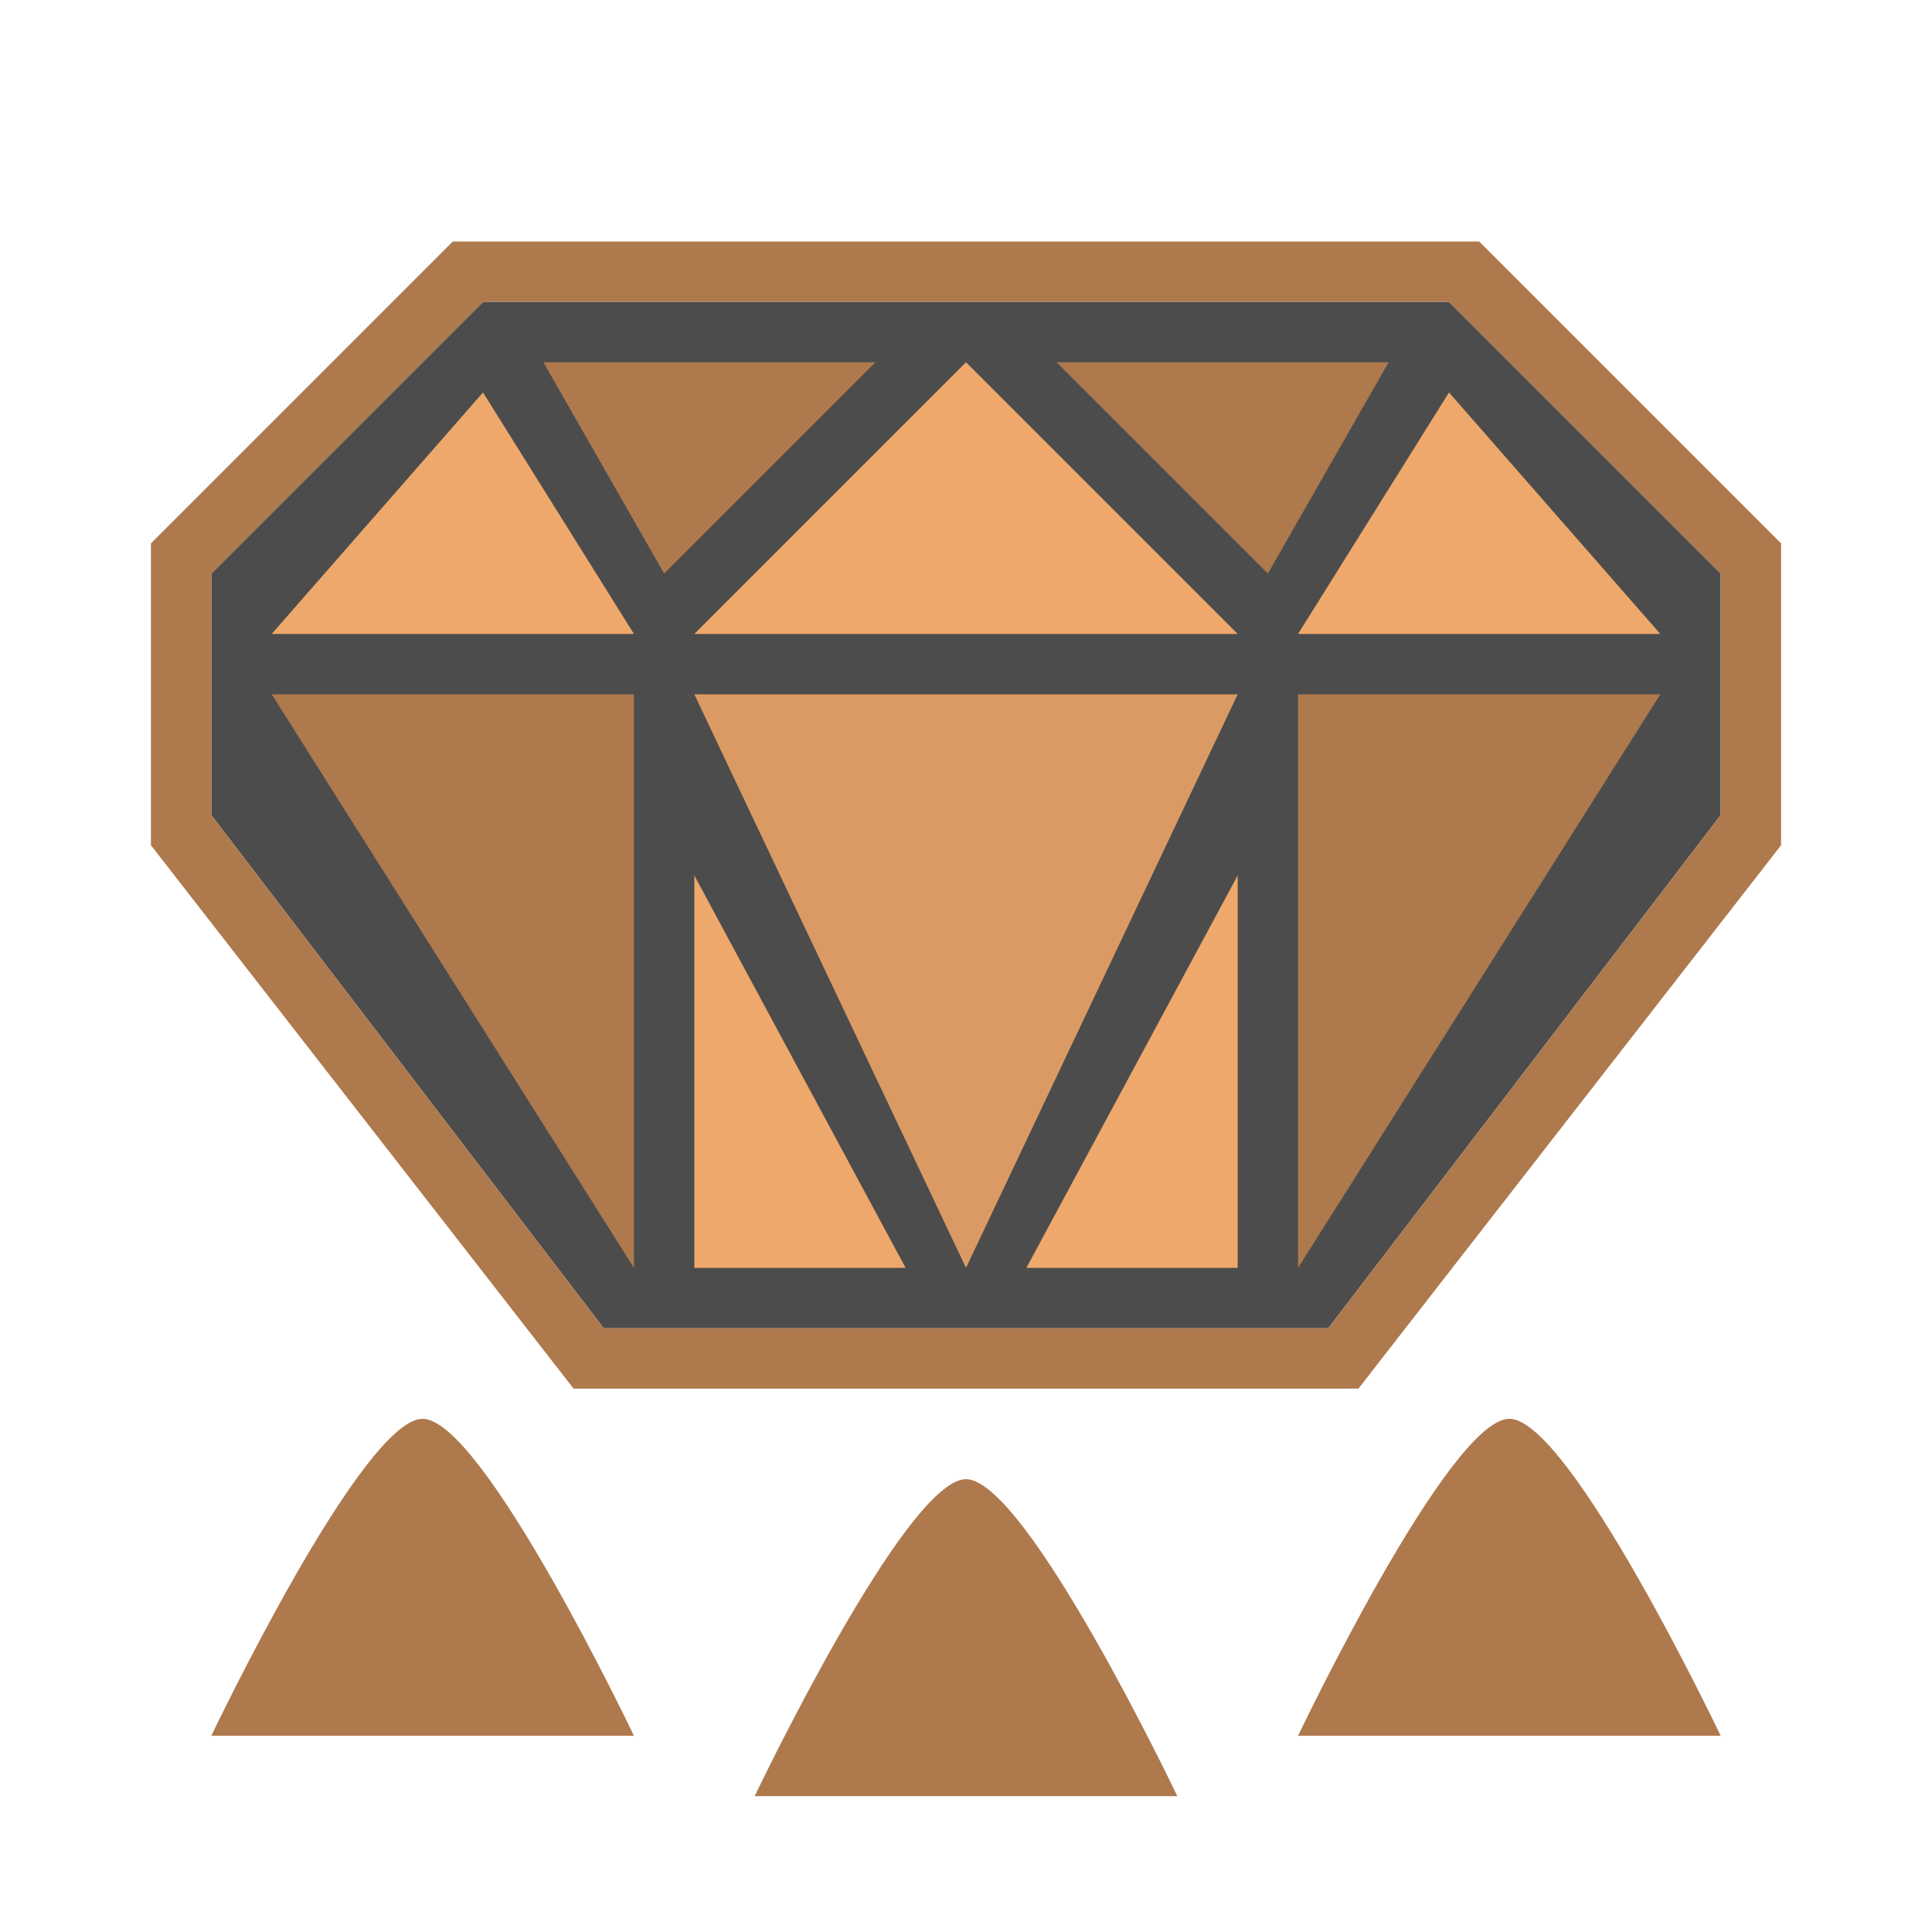
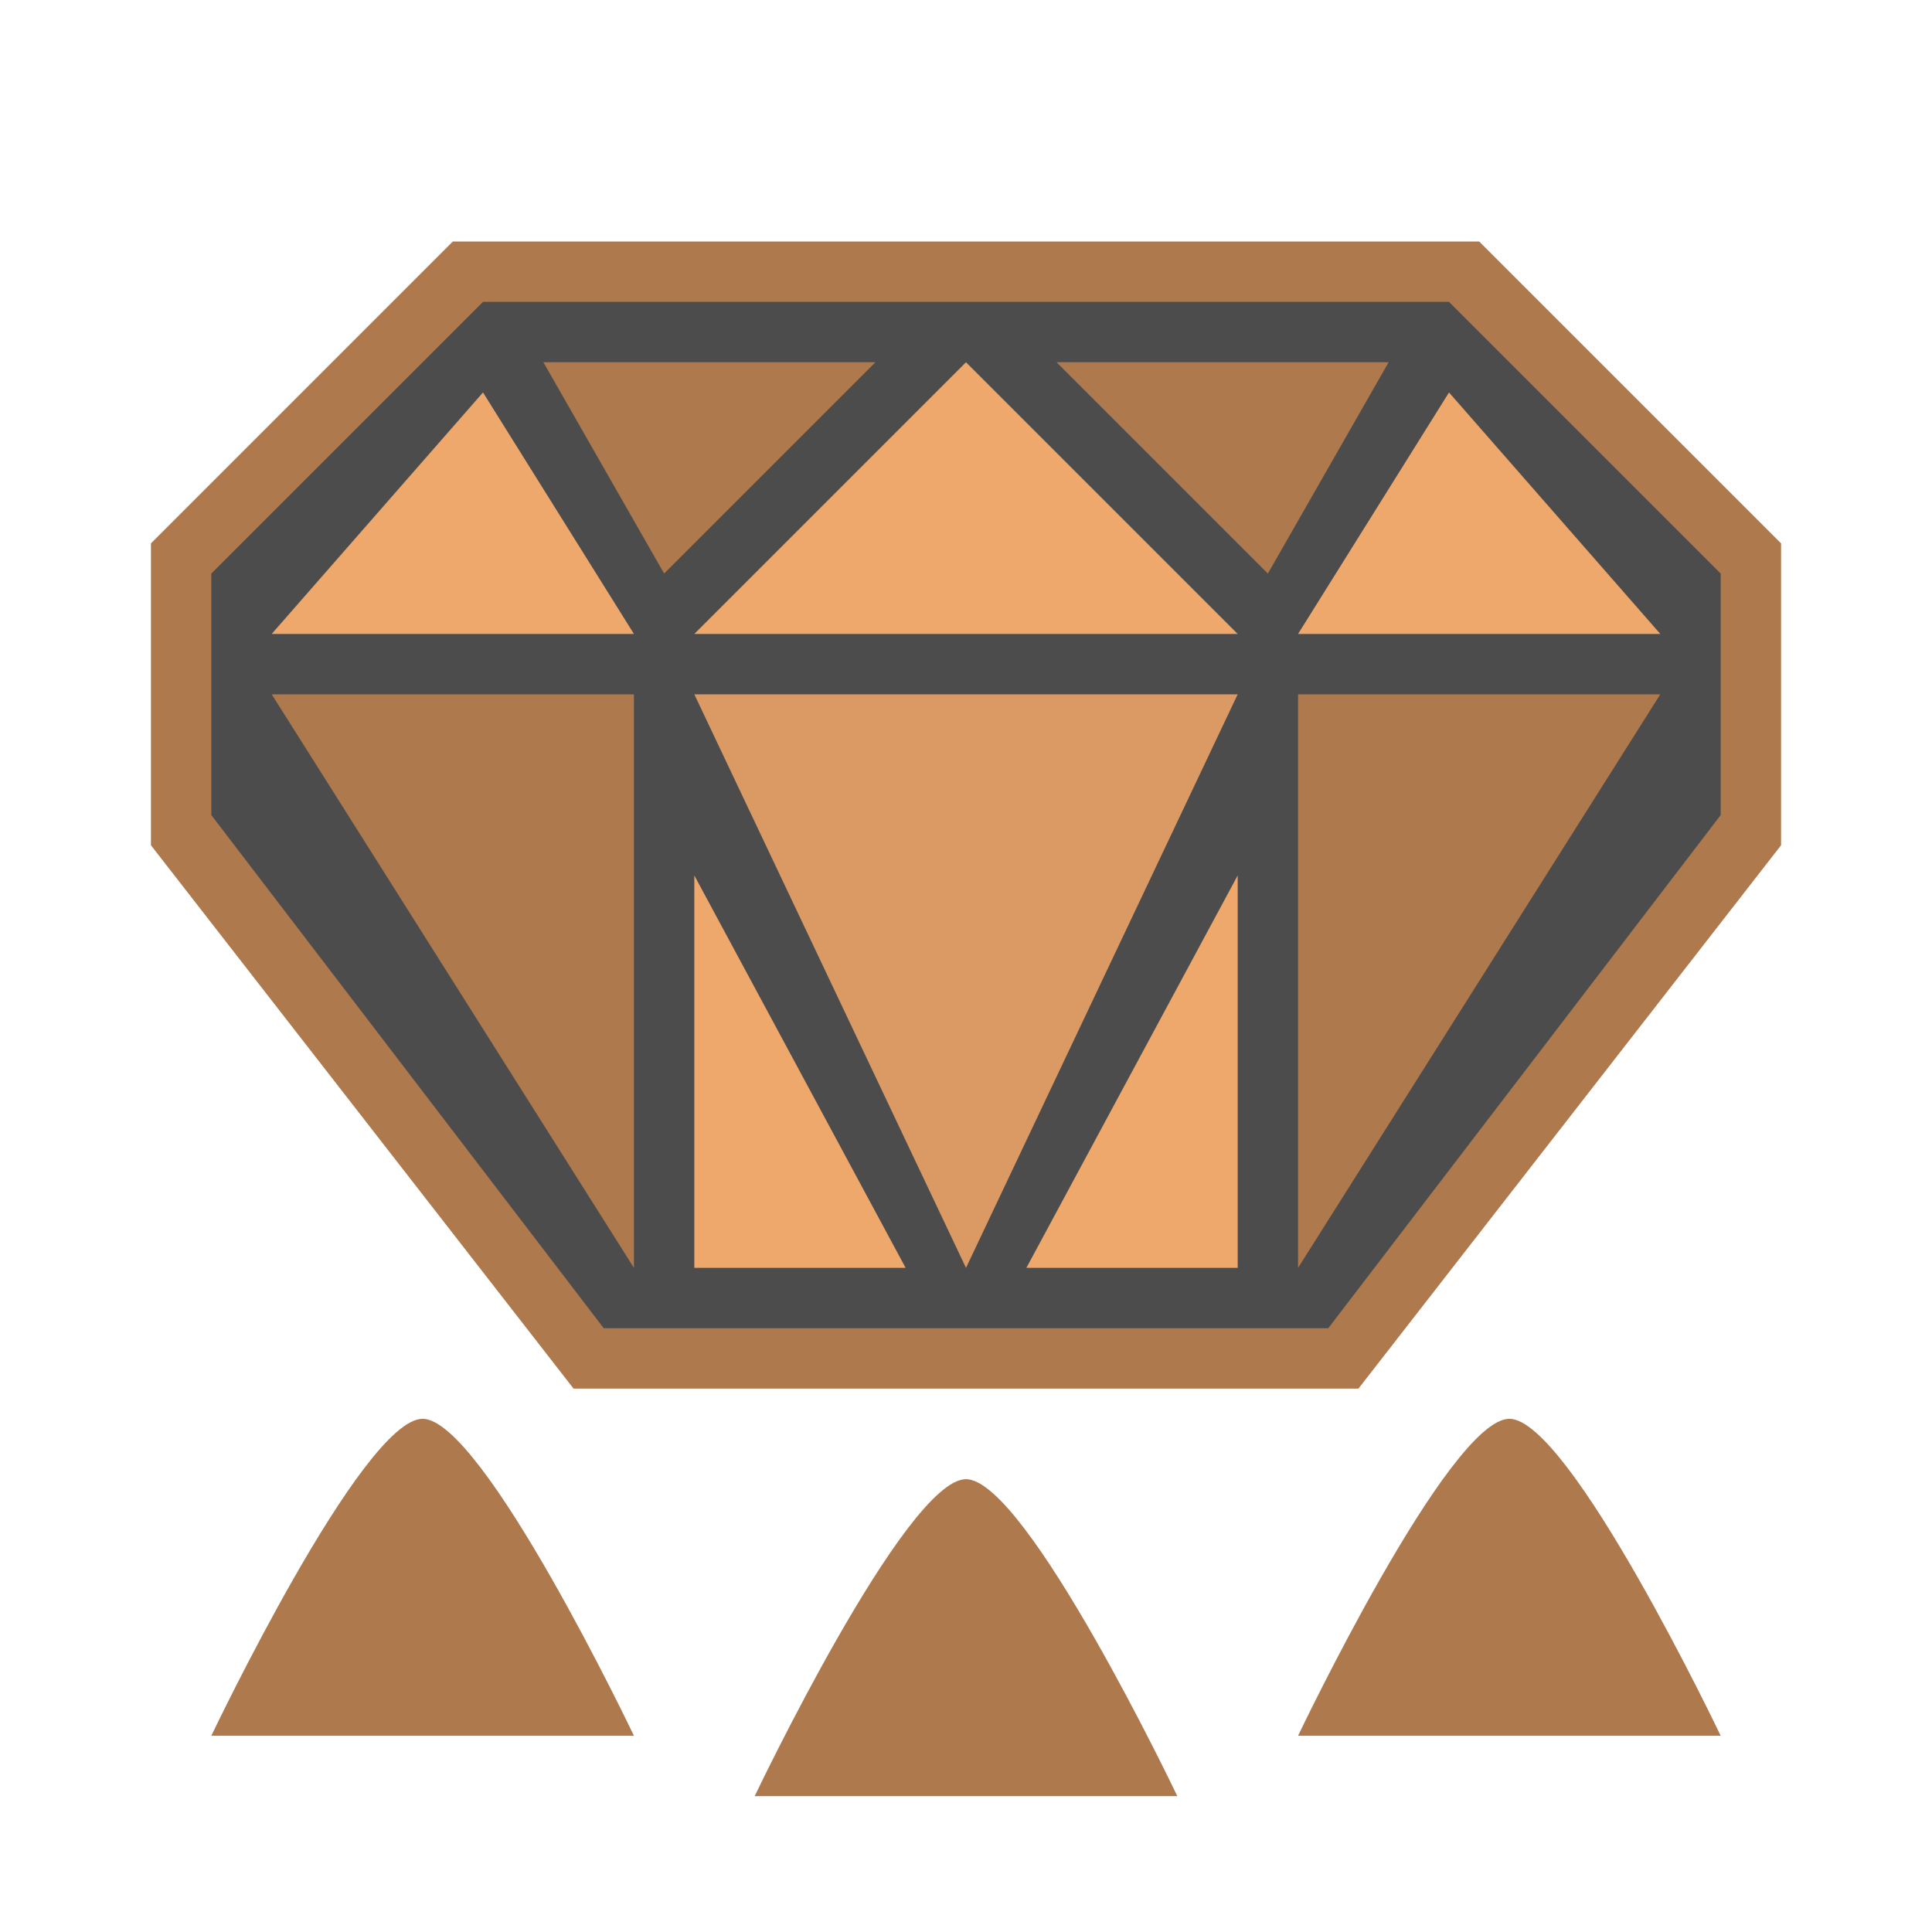
<svg xmlns="http://www.w3.org/2000/svg" width="100%" height="100%" viewBox="0 0 64 64" version="1.1" xml:space="preserve" style="fill-rule:evenodd;clip-rule:evenodd;stroke-linejoin:round;stroke-miterlimit:2;">
  <g transform="matrix(1,0,0,1,-128,-640)">
    <g transform="matrix(1,0,0,1,0,640)">
      <g id="Color_11_Rank_3" transform="matrix(1,0,0,1,-128,-256)">
-         <g id="background" transform="matrix(1,0,0,1,128,0)">
+         <g id="background" transform="matrix(1.04,0,0,1.05882,121.6,-16.6471)">
          <path d="M144,266L135,275L135,283L148,300L172,300L185,283L185,275L176,266L144,266Z" style="fill-opacity:0.7;" />
        </g>
        <g id="color_03" transform="matrix(1,0,0,1,128,256)">
          <path d="M160,49C162,49 167,59.5 167,59.5L153,59.5C153,59.5 158,49 160,49ZM142,47C144,47 149,57.5 149,57.5L135,57.5C135,57.5 140,47 142,47ZM178,47C180,47 185,57.5 185,57.5L171,57.5C171,57.5 176,47 178,47ZM143,8L133,18L133,28L147,46L173,46L187,28L187,18L177,8L143,8ZM144,10L135,19L135,27L148,44L172,44L185,27L185,19L176,10L144,10ZM149,42L149,23L137,23L149,42ZM171,42L171,23L183,23L171,42ZM146,12L150,19L157,12L146,12ZM174,12L170,19L163,12L174,12Z" style="fill:rgb(174,121,76);" />
        </g>
        <path id="color_02" d="M279,279L297,279L288,298L279,279Z" style="fill:rgb(219,154,99);" />
        <path id="color_01" d="M286,298L279,285L279,298L286,298ZM290,298L297,285L297,298L290,298ZM272,269L277,277L265,277L272,269ZM279,277L288,268L297,277L279,277ZM304,269L299,277L311,277L304,269Z" style="fill:rgb(239,168,107);" />
      </g>
    </g>
  </g>
</svg>
